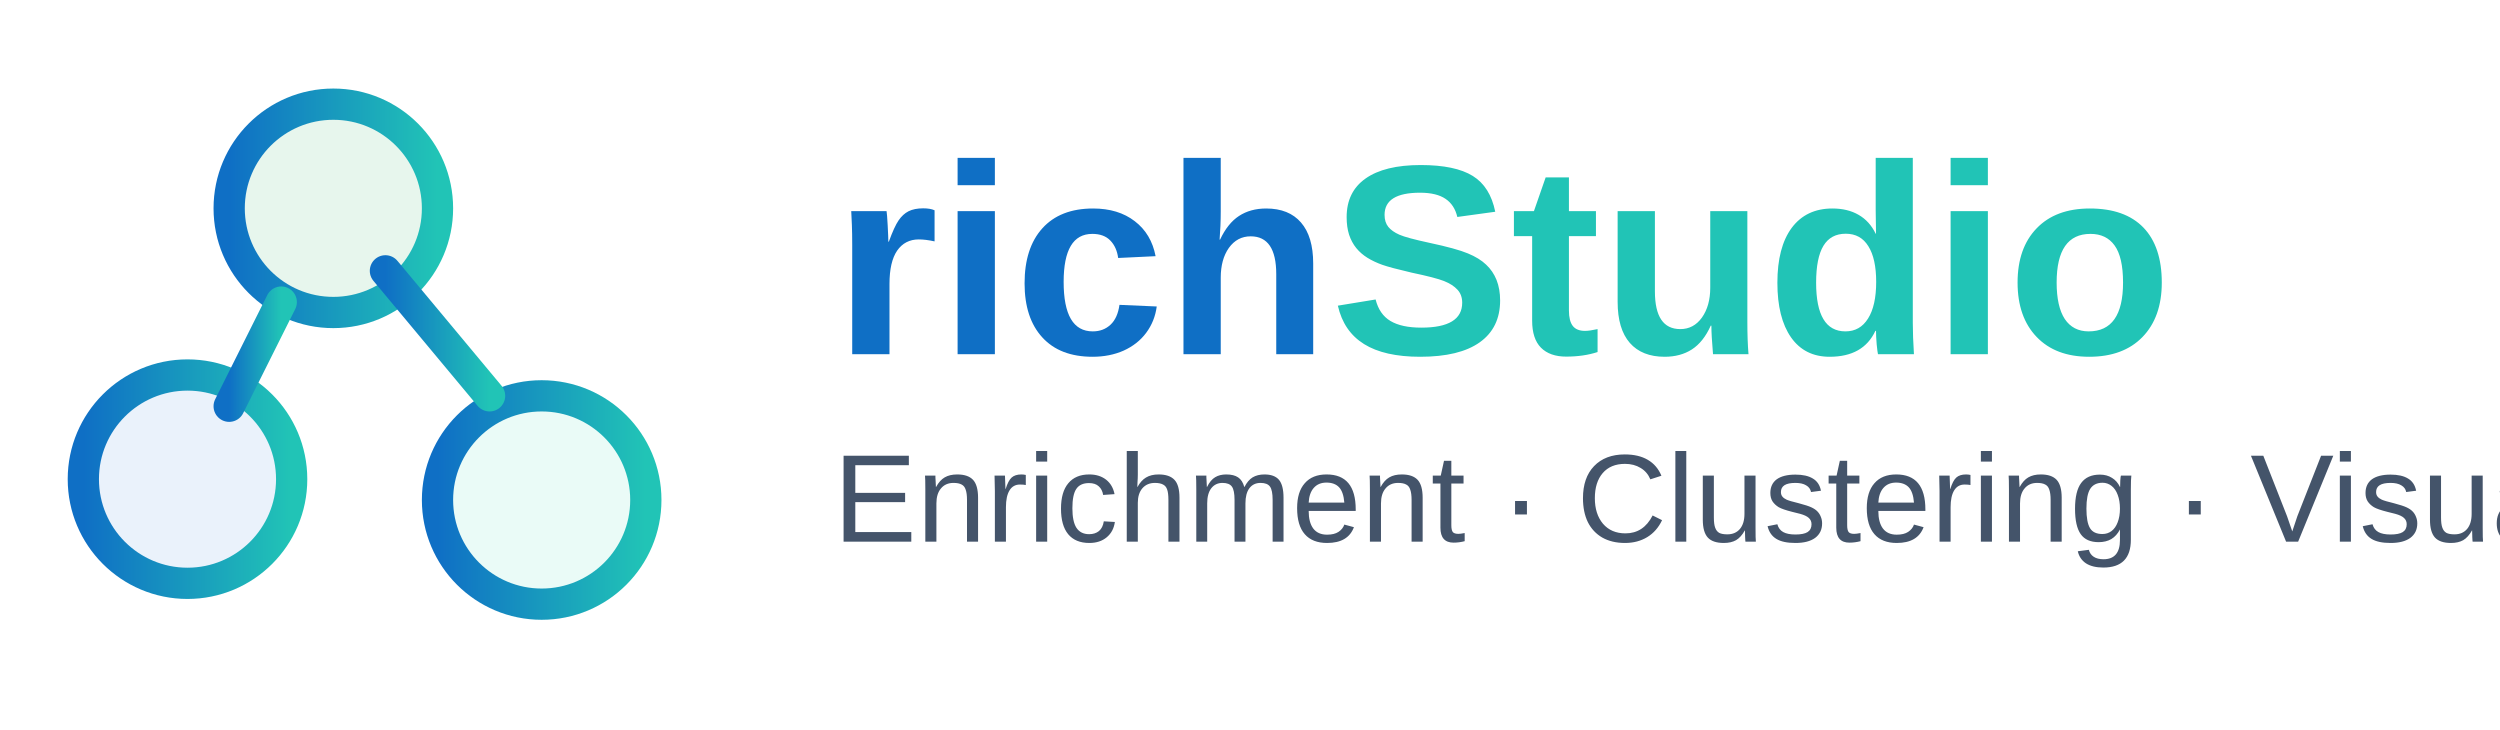
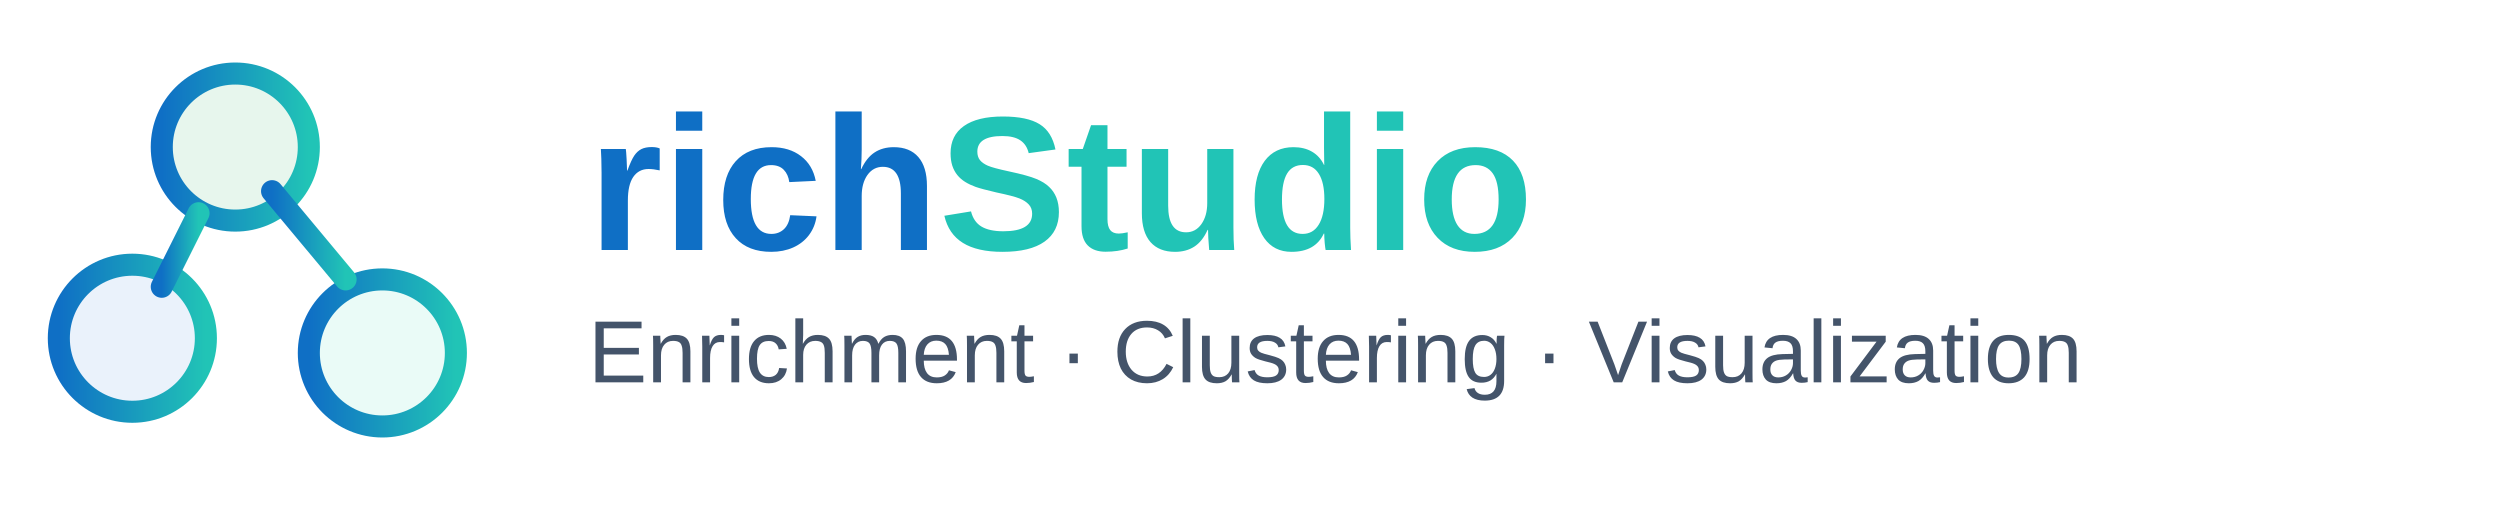
- <svg xmlns="http://www.w3.org/2000/svg" width="240" height="70" viewBox="0 0 240 70" role="img" aria-label="richStudio logo">
+ <svg xmlns="http://www.w3.org/2000/svg" width="340" height="70" viewBox="0 0 340 70" role="img" aria-label="richStudio logo">
  <defs>
    <linearGradient id="grad" x1="0%" y1="0%" x2="100%" y2="0%">
      <stop offset="0%" stop-color="#0f6fc5" />
      <stop offset="100%" stop-color="#21c4b6" />
    </linearGradient>
  </defs>
  <g fill="none" stroke="url(#grad)" stroke-width="3" stroke-linecap="round">
    <circle cx="32" cy="20" r="10" fill="#e7f6ed" />
    <circle cx="18" cy="46" r="10" fill="#eaf2fb" />
    <circle cx="52" cy="48" r="10" fill="#eafbf7" />
    <line x1="27" y1="29" x2="22" y2="39" />
    <line x1="37" y1="26" x2="47" y2="38" />
  </g>
  <text x="80" y="34" font-family="'Segoe UI', 'Helvetica Neue', Arial, sans-serif" font-weight="700" font-size="26" fill="#0f6fc5">
    rich<tspan fill="#21c4b6">Studio</tspan>
  </text>
  <text x="80" y="52" font-family="'Segoe UI', 'Helvetica Neue', Arial, sans-serif" font-size="12" fill="#44546a">
    Enrichment · Clustering · Visualization
  </text>
</svg>
